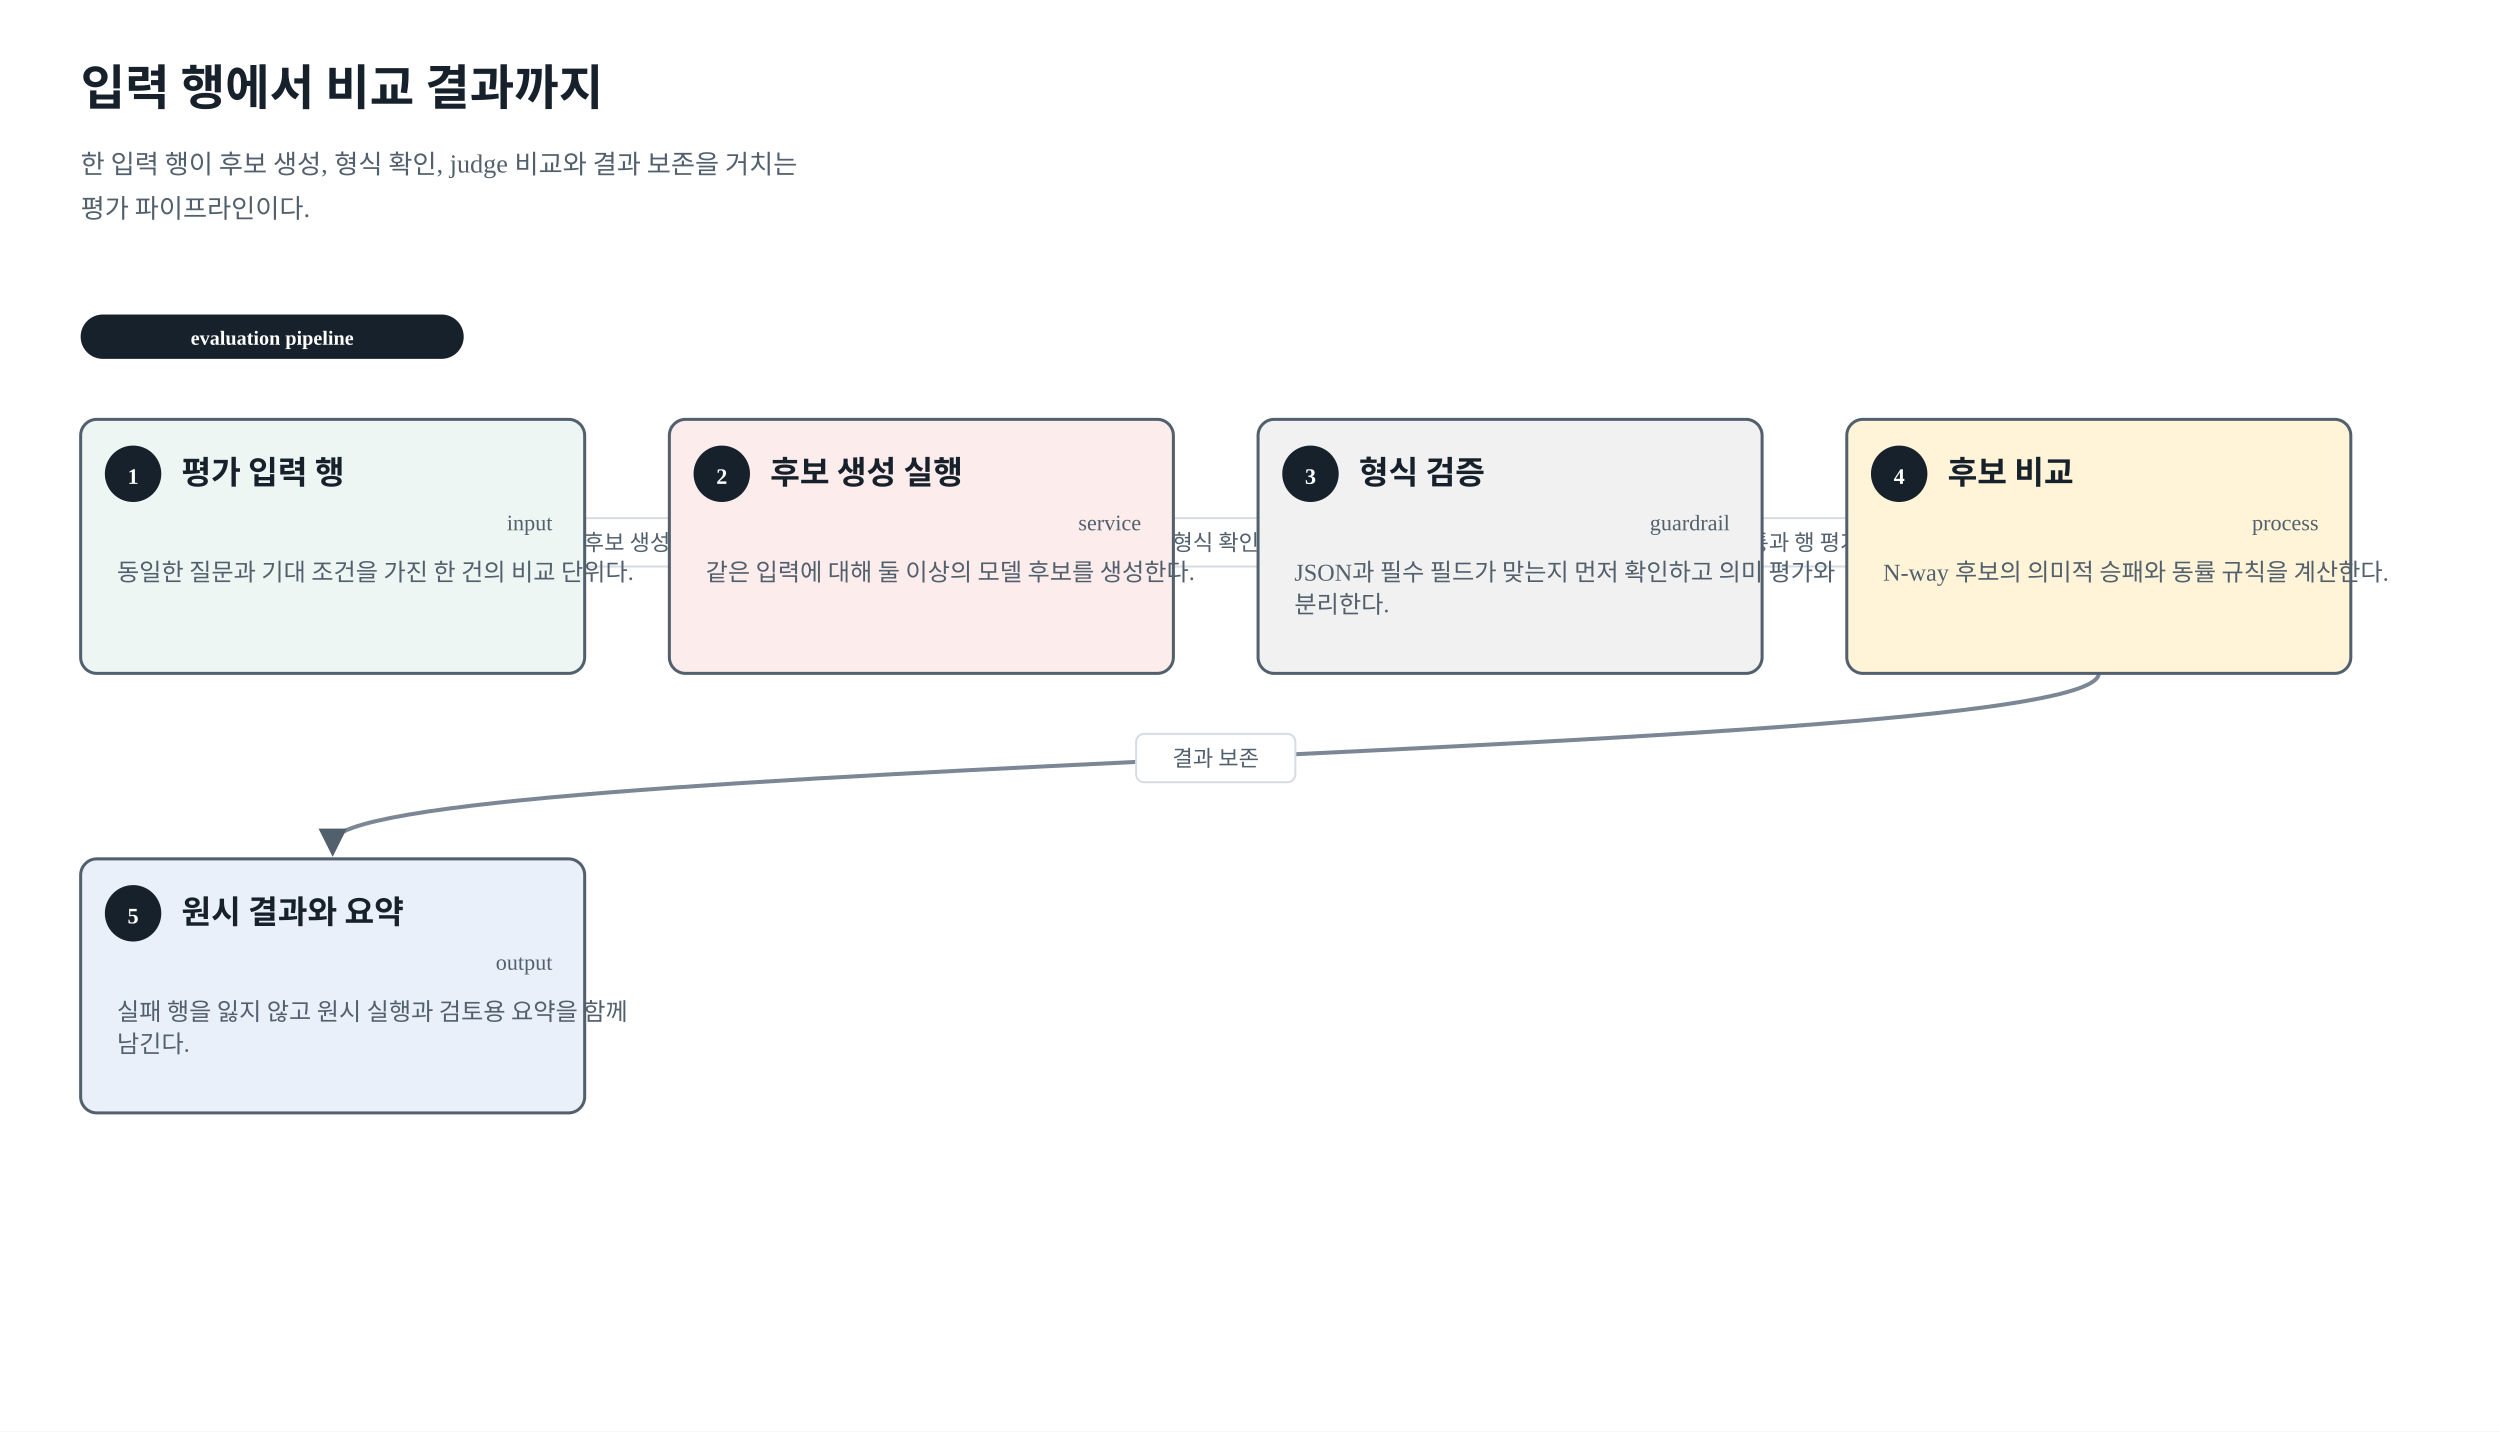
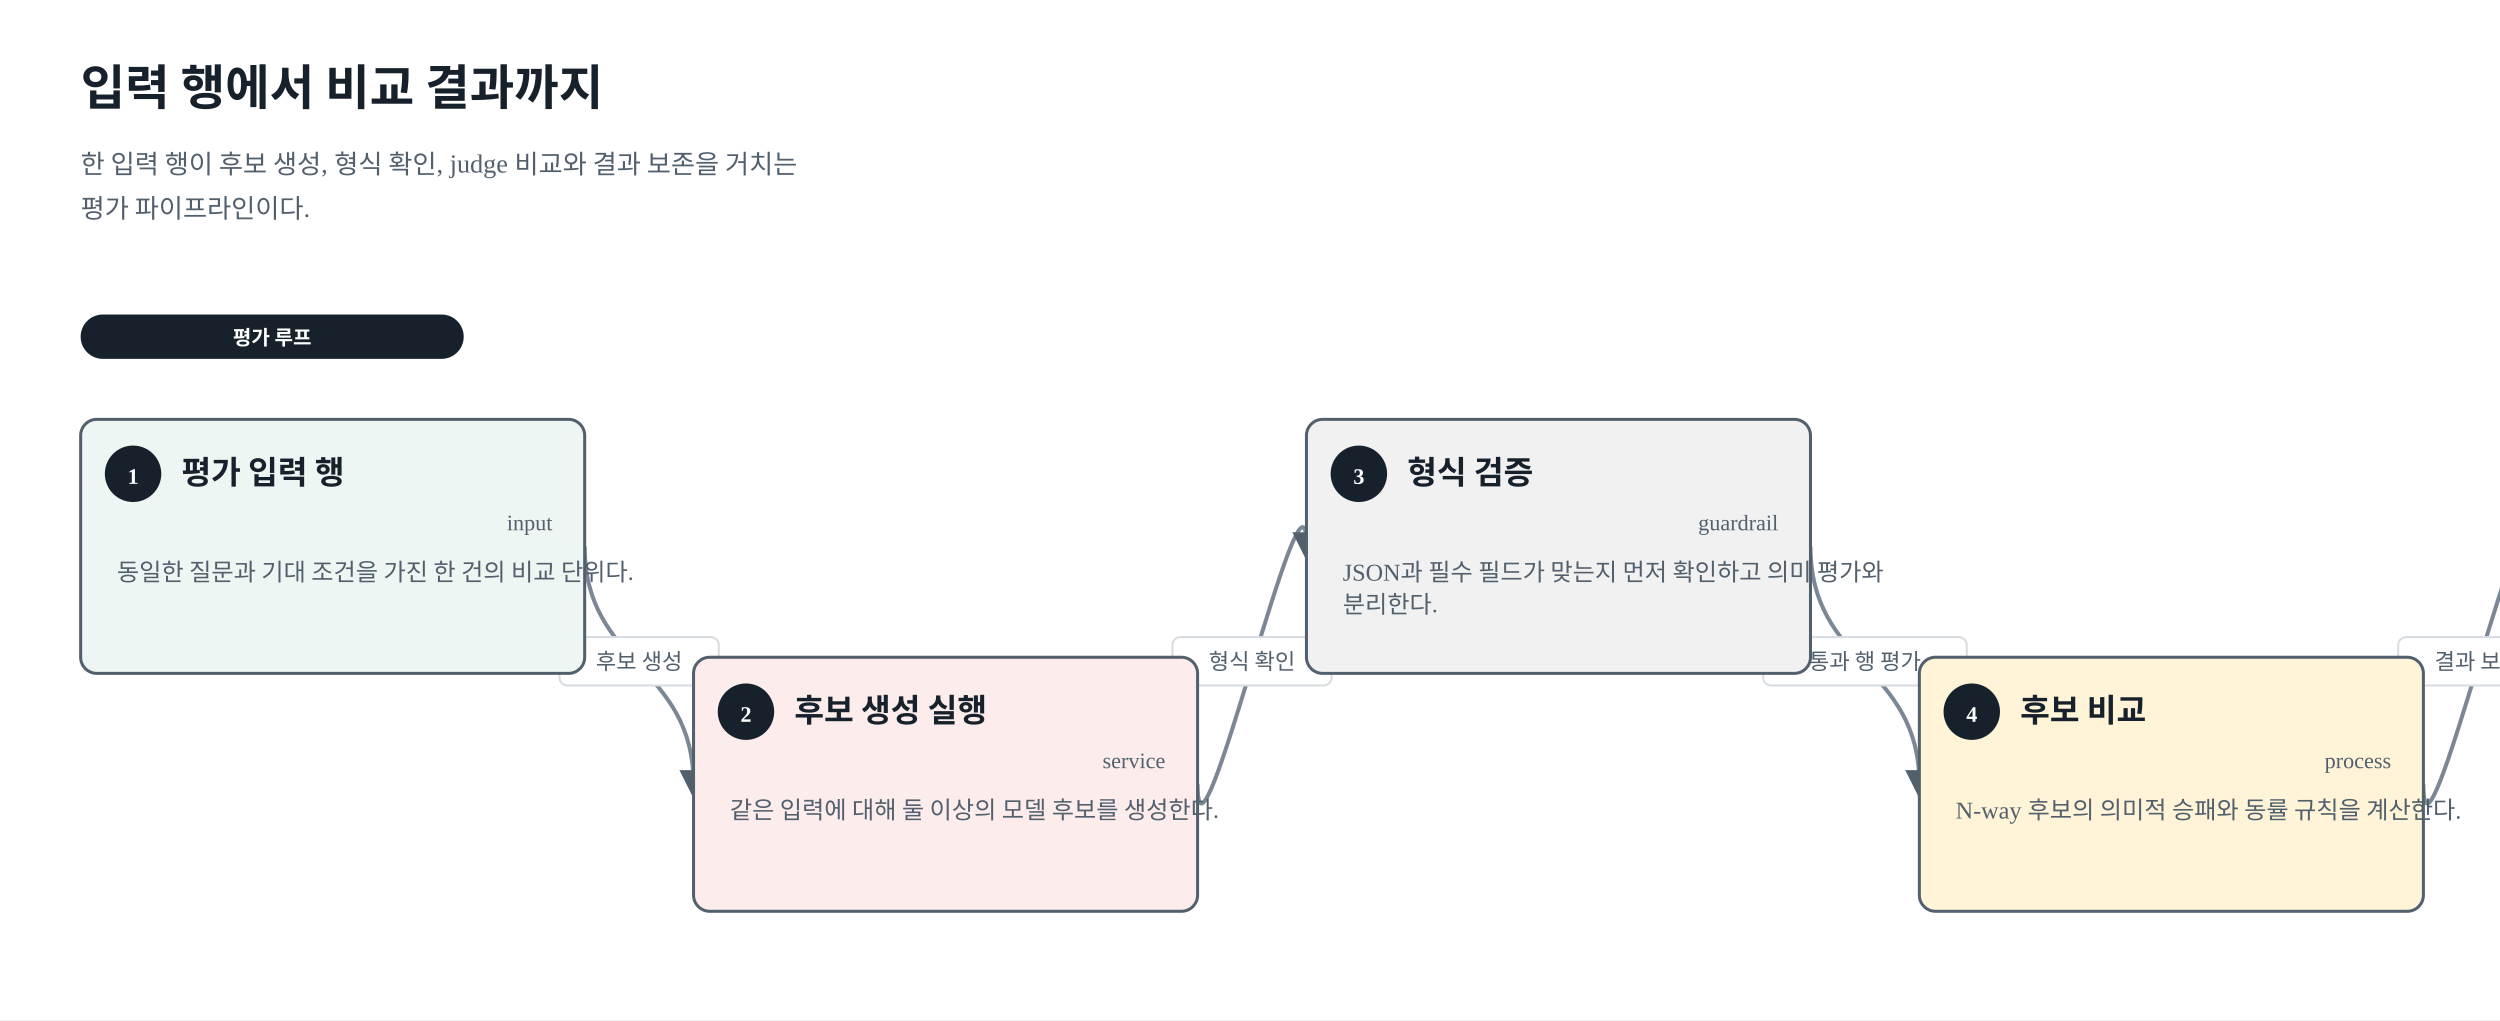
- <svg xmlns="http://www.w3.org/2000/svg" viewBox="0 0 1240 710" role="img" aria-labelledby="system-map-title system-map-desc">
+ <svg xmlns="http://www.w3.org/2000/svg" viewBox="0 0 1240 506" role="img" aria-labelledby="system-map-title system-map-desc">
  <defs>
    <marker id="system-map-arrow" viewBox="0 0 10 10" refX="5" refY="5" markerWidth="7" markerHeight="7" orient="auto-start-reverse">
      <path d="M 0 0 L 10 5 L 0 10 z" fill="#52606d" />
    </marker>
  </defs>
-   <rect width="1240" height="710" fill="#ffffff" />
+   <rect width="1240" height="506" fill="#ffffff" />
  <text fill="#17212b" font-size="24" font-weight="700">
    <tspan x="40" y="52">입력 행에서 비교 결과까지</tspan>
  </text>
  <text fill="#52606d" font-size="13">
    <tspan x="40" y="86">한 입력 행이 후보 생성, 형식 확인, judge 비교와 결과 보존을 거치는</tspan>
    <tspan x="40" y="108">평가 파이프라인이다.</tspan>
  </text>
  <rect x="40" y="156" width="190" height="22" rx="11" fill="#17212b" />
-   <text x="135" y="171" text-anchor="middle" fill="#ffffff" font-size="10" font-weight="700">evaluation pipeline</text>
+   <text x="135" y="171" text-anchor="middle" fill="#ffffff" font-size="10" font-weight="700">평가 루프</text>
  <g data-flow="flow-01">
-     <path d="M 290 271 L 324 271" fill="none" stroke="#7b8794" stroke-width="2" marker-end="url(#system-map-arrow)" />
-     <rect x="271.5" y="257" width="79" height="24" rx="4" fill="#ffffff" stroke="#d6dce2" />
-     <text x="311" y="273" text-anchor="middle" fill="#52606d" font-size="11">후보 생성</text>
+     <path d="M 290 271 C 290 330, 344 330, 344 389" fill="none" stroke="#7b8794" stroke-width="2" marker-end="url(#system-map-arrow)" />
+     <rect x="277.5" y="316" width="79" height="24" rx="4" fill="#ffffff" stroke="#d6dce2" />
+     <text x="317" y="332" text-anchor="middle" fill="#52606d" font-size="11">후보 생성</text>
  </g>
  <g data-flow="flow-02">
-     <path d="M 582 271 L 616 271" fill="none" stroke="#7b8794" stroke-width="2" marker-end="url(#system-map-arrow)" />
-     <rect x="563.5" y="257" width="79" height="24" rx="4" fill="#ffffff" stroke="#d6dce2" />
-     <text x="603" y="273" text-anchor="middle" fill="#52606d" font-size="11">형식 확인</text>
+     <path d="M 594 389 C 594 448, 648 212, 648 271" fill="none" stroke="#7b8794" stroke-width="2" marker-end="url(#system-map-arrow)" />
+     <rect x="581.5" y="316" width="79" height="24" rx="4" fill="#ffffff" stroke="#d6dce2" />
+     <text x="621" y="332" text-anchor="middle" fill="#52606d" font-size="11">형식 확인</text>
  </g>
  <g data-flow="flow-03">
-     <path d="M 874 271 L 908 271" fill="none" stroke="#7b8794" stroke-width="2" marker-end="url(#system-map-arrow)" />
-     <rect x="844.5" y="257" width="101" height="24" rx="4" fill="#ffffff" stroke="#d6dce2" />
-     <text x="895" y="273" text-anchor="middle" fill="#52606d" font-size="11">통과 행 평가</text>
+     <path d="M 898 271 C 898 330, 952 330, 952 389" fill="none" stroke="#7b8794" stroke-width="2" marker-end="url(#system-map-arrow)" />
+     <rect x="874.5" y="316" width="101" height="24" rx="4" fill="#ffffff" stroke="#d6dce2" />
+     <text x="925" y="332" text-anchor="middle" fill="#52606d" font-size="11">통과 행 평가</text>
  </g>
  <g data-flow="flow-04">
-     <path d="M 1041 334 C 1041 376, 165 376, 165 418" fill="none" stroke="#7b8794" stroke-width="2" marker-end="url(#system-map-arrow)" />
-     <rect x="563.5" y="364" width="79" height="24" rx="4" fill="#ffffff" stroke="#d6dce2" />
-     <text x="603" y="380" text-anchor="middle" fill="#52606d" font-size="11">결과 보존</text>
+     <path d="M 1202 389 C 1202 448, 1256 212, 1256 271" fill="none" stroke="#7b8794" stroke-width="2" marker-end="url(#system-map-arrow)" />
+     <rect x="1189.5" y="316" width="79" height="24" rx="4" fill="#ffffff" stroke="#d6dce2" />
+     <text x="1229" y="332" text-anchor="middle" fill="#52606d" font-size="11">결과 보존</text>
  </g>
  <g data-node="test-row">
    <rect x="40" y="208" width="250" height="126" rx="8" fill="#edf6f3" stroke="#52606d" stroke-width="1.5" />
    <circle cx="66" cy="235" r="14" fill="#17212b" />
    <text x="66" y="240" text-anchor="middle" fill="#ffffff" font-size="11" font-weight="700">1</text>
    <text x="90" y="240" fill="#17212b" font-size="16" font-weight="700">평가 입력 행</text>
    <text x="274" y="263" text-anchor="end" fill="#52606d" font-size="11">input</text>
    <text x="58" y="286" fill="#52606d" font-size="12">
      <tspan x="58" y="288">동일한 질문과 기대 조건을 가진 한 건의 비교 단위다.</tspan>
    </text>
  </g>
  <g data-node="candidate-runs">
-     <rect x="332" y="208" width="250" height="126" rx="8" fill="#fceceb" stroke="#52606d" stroke-width="1.5" />
-     <circle cx="358" cy="235" r="14" fill="#17212b" />
-     <text x="358" y="240" text-anchor="middle" fill="#ffffff" font-size="11" font-weight="700">2</text>
-     <text x="382" y="240" fill="#17212b" font-size="16" font-weight="700">후보 생성 실행</text>
-     <text x="566" y="263" text-anchor="end" fill="#52606d" font-size="11">service</text>
-     <text x="350" y="286" fill="#52606d" font-size="12">
-       <tspan x="350" y="288">같은 입력에 대해 둘 이상의 모델 후보를 생성한다.</tspan>
+     <rect x="344" y="326" width="250" height="126" rx="8" fill="#fceceb" stroke="#52606d" stroke-width="1.5" />
+     <circle cx="370" cy="353" r="14" fill="#17212b" />
+     <text x="370" y="358" text-anchor="middle" fill="#ffffff" font-size="11" font-weight="700">2</text>
+     <text x="394" y="358" fill="#17212b" font-size="16" font-weight="700">후보 생성 실행</text>
+     <text x="578" y="381" text-anchor="end" fill="#52606d" font-size="11">service</text>
+     <text x="362" y="404" fill="#52606d" font-size="12">
+       <tspan x="362" y="406">같은 입력에 대해 둘 이상의 모델 후보를 생성한다.</tspan>
    </text>
  </g>
  <g data-node="format-gate">
-     <rect x="624" y="208" width="250" height="126" rx="8" fill="#f1f1f1" stroke="#52606d" stroke-width="1.5" />
-     <circle cx="650" cy="235" r="14" fill="#17212b" />
-     <text x="650" y="240" text-anchor="middle" fill="#ffffff" font-size="11" font-weight="700">3</text>
-     <text x="674" y="240" fill="#17212b" font-size="16" font-weight="700">형식 검증</text>
-     <text x="858" y="263" text-anchor="end" fill="#52606d" font-size="11">guardrail</text>
-     <text x="642" y="286" fill="#52606d" font-size="12">
-       <tspan x="642" y="288">JSON과 필수 필드가 맞는지 먼저 확인하고 의미 평가와</tspan>
-       <tspan x="642" y="304">분리한다.</tspan>
+     <rect x="648" y="208" width="250" height="126" rx="8" fill="#f1f1f1" stroke="#52606d" stroke-width="1.5" />
+     <circle cx="674" cy="235" r="14" fill="#17212b" />
+     <text x="674" y="240" text-anchor="middle" fill="#ffffff" font-size="11" font-weight="700">3</text>
+     <text x="698" y="240" fill="#17212b" font-size="16" font-weight="700">형식 검증</text>
+     <text x="882" y="263" text-anchor="end" fill="#52606d" font-size="11">guardrail</text>
+     <text x="666" y="286" fill="#52606d" font-size="12">
+       <tspan x="666" y="288">JSON과 필수 필드가 맞는지 먼저 확인하고 의미 평가와</tspan>
+       <tspan x="666" y="304">분리한다.</tspan>
    </text>
  </g>
  <g data-node="judge-comparison">
-     <rect x="916" y="208" width="250" height="126" rx="8" fill="#fff4d8" stroke="#52606d" stroke-width="1.5" />
-     <circle cx="942" cy="235" r="14" fill="#17212b" />
-     <text x="942" y="240" text-anchor="middle" fill="#ffffff" font-size="11" font-weight="700">4</text>
-     <text x="966" y="240" fill="#17212b" font-size="16" font-weight="700">후보 비교</text>
-     <text x="1150" y="263" text-anchor="end" fill="#52606d" font-size="11">process</text>
-     <text x="934" y="286" fill="#52606d" font-size="12">
-       <tspan x="934" y="288">N-way 후보의 의미적 승패와 동률 규칙을 계산한다.</tspan>
+     <rect x="952" y="326" width="250" height="126" rx="8" fill="#fff4d8" stroke="#52606d" stroke-width="1.5" />
+     <circle cx="978" cy="353" r="14" fill="#17212b" />
+     <text x="978" y="358" text-anchor="middle" fill="#ffffff" font-size="11" font-weight="700">4</text>
+     <text x="1002" y="358" fill="#17212b" font-size="16" font-weight="700">후보 비교</text>
+     <text x="1186" y="381" text-anchor="end" fill="#52606d" font-size="11">process</text>
+     <text x="970" y="404" fill="#52606d" font-size="12">
+       <tspan x="970" y="406">N-way 후보의 의미적 승패와 동률 규칙을 계산한다.</tspan>
    </text>
  </g>
  <g data-node="review-output">
-     <rect x="40" y="426" width="250" height="126" rx="8" fill="#eaf0fa" stroke="#52606d" stroke-width="1.5" />
-     <circle cx="66" cy="453" r="14" fill="#17212b" />
-     <text x="66" y="458" text-anchor="middle" fill="#ffffff" font-size="11" font-weight="700">5</text>
-     <text x="90" y="458" fill="#17212b" font-size="16" font-weight="700">원시 결과와 요약</text>
-     <text x="274" y="481" text-anchor="end" fill="#52606d" font-size="11">output</text>
-     <text x="58" y="504" fill="#52606d" font-size="12">
-       <tspan x="58" y="506">실패 행을 잃지 않고 원시 실행과 검토용 요약을 함께</tspan>
-       <tspan x="58" y="522">남긴다.</tspan>
+     <rect x="1256" y="208" width="250" height="126" rx="8" fill="#eaf0fa" stroke="#52606d" stroke-width="1.5" />
+     <circle cx="1282" cy="235" r="14" fill="#17212b" />
+     <text x="1282" y="240" text-anchor="middle" fill="#ffffff" font-size="11" font-weight="700">5</text>
+     <text x="1306" y="240" fill="#17212b" font-size="16" font-weight="700">원시 결과와 요약</text>
+     <text x="1490" y="263" text-anchor="end" fill="#52606d" font-size="11">output</text>
+     <text x="1274" y="286" fill="#52606d" font-size="12">
+       <tspan x="1274" y="288">실패 행을 잃지 않고 원시 실행과 검토용 요약을 함께</tspan>
+       <tspan x="1274" y="304">남긴다.</tspan>
    </text>
  </g>
</svg>
